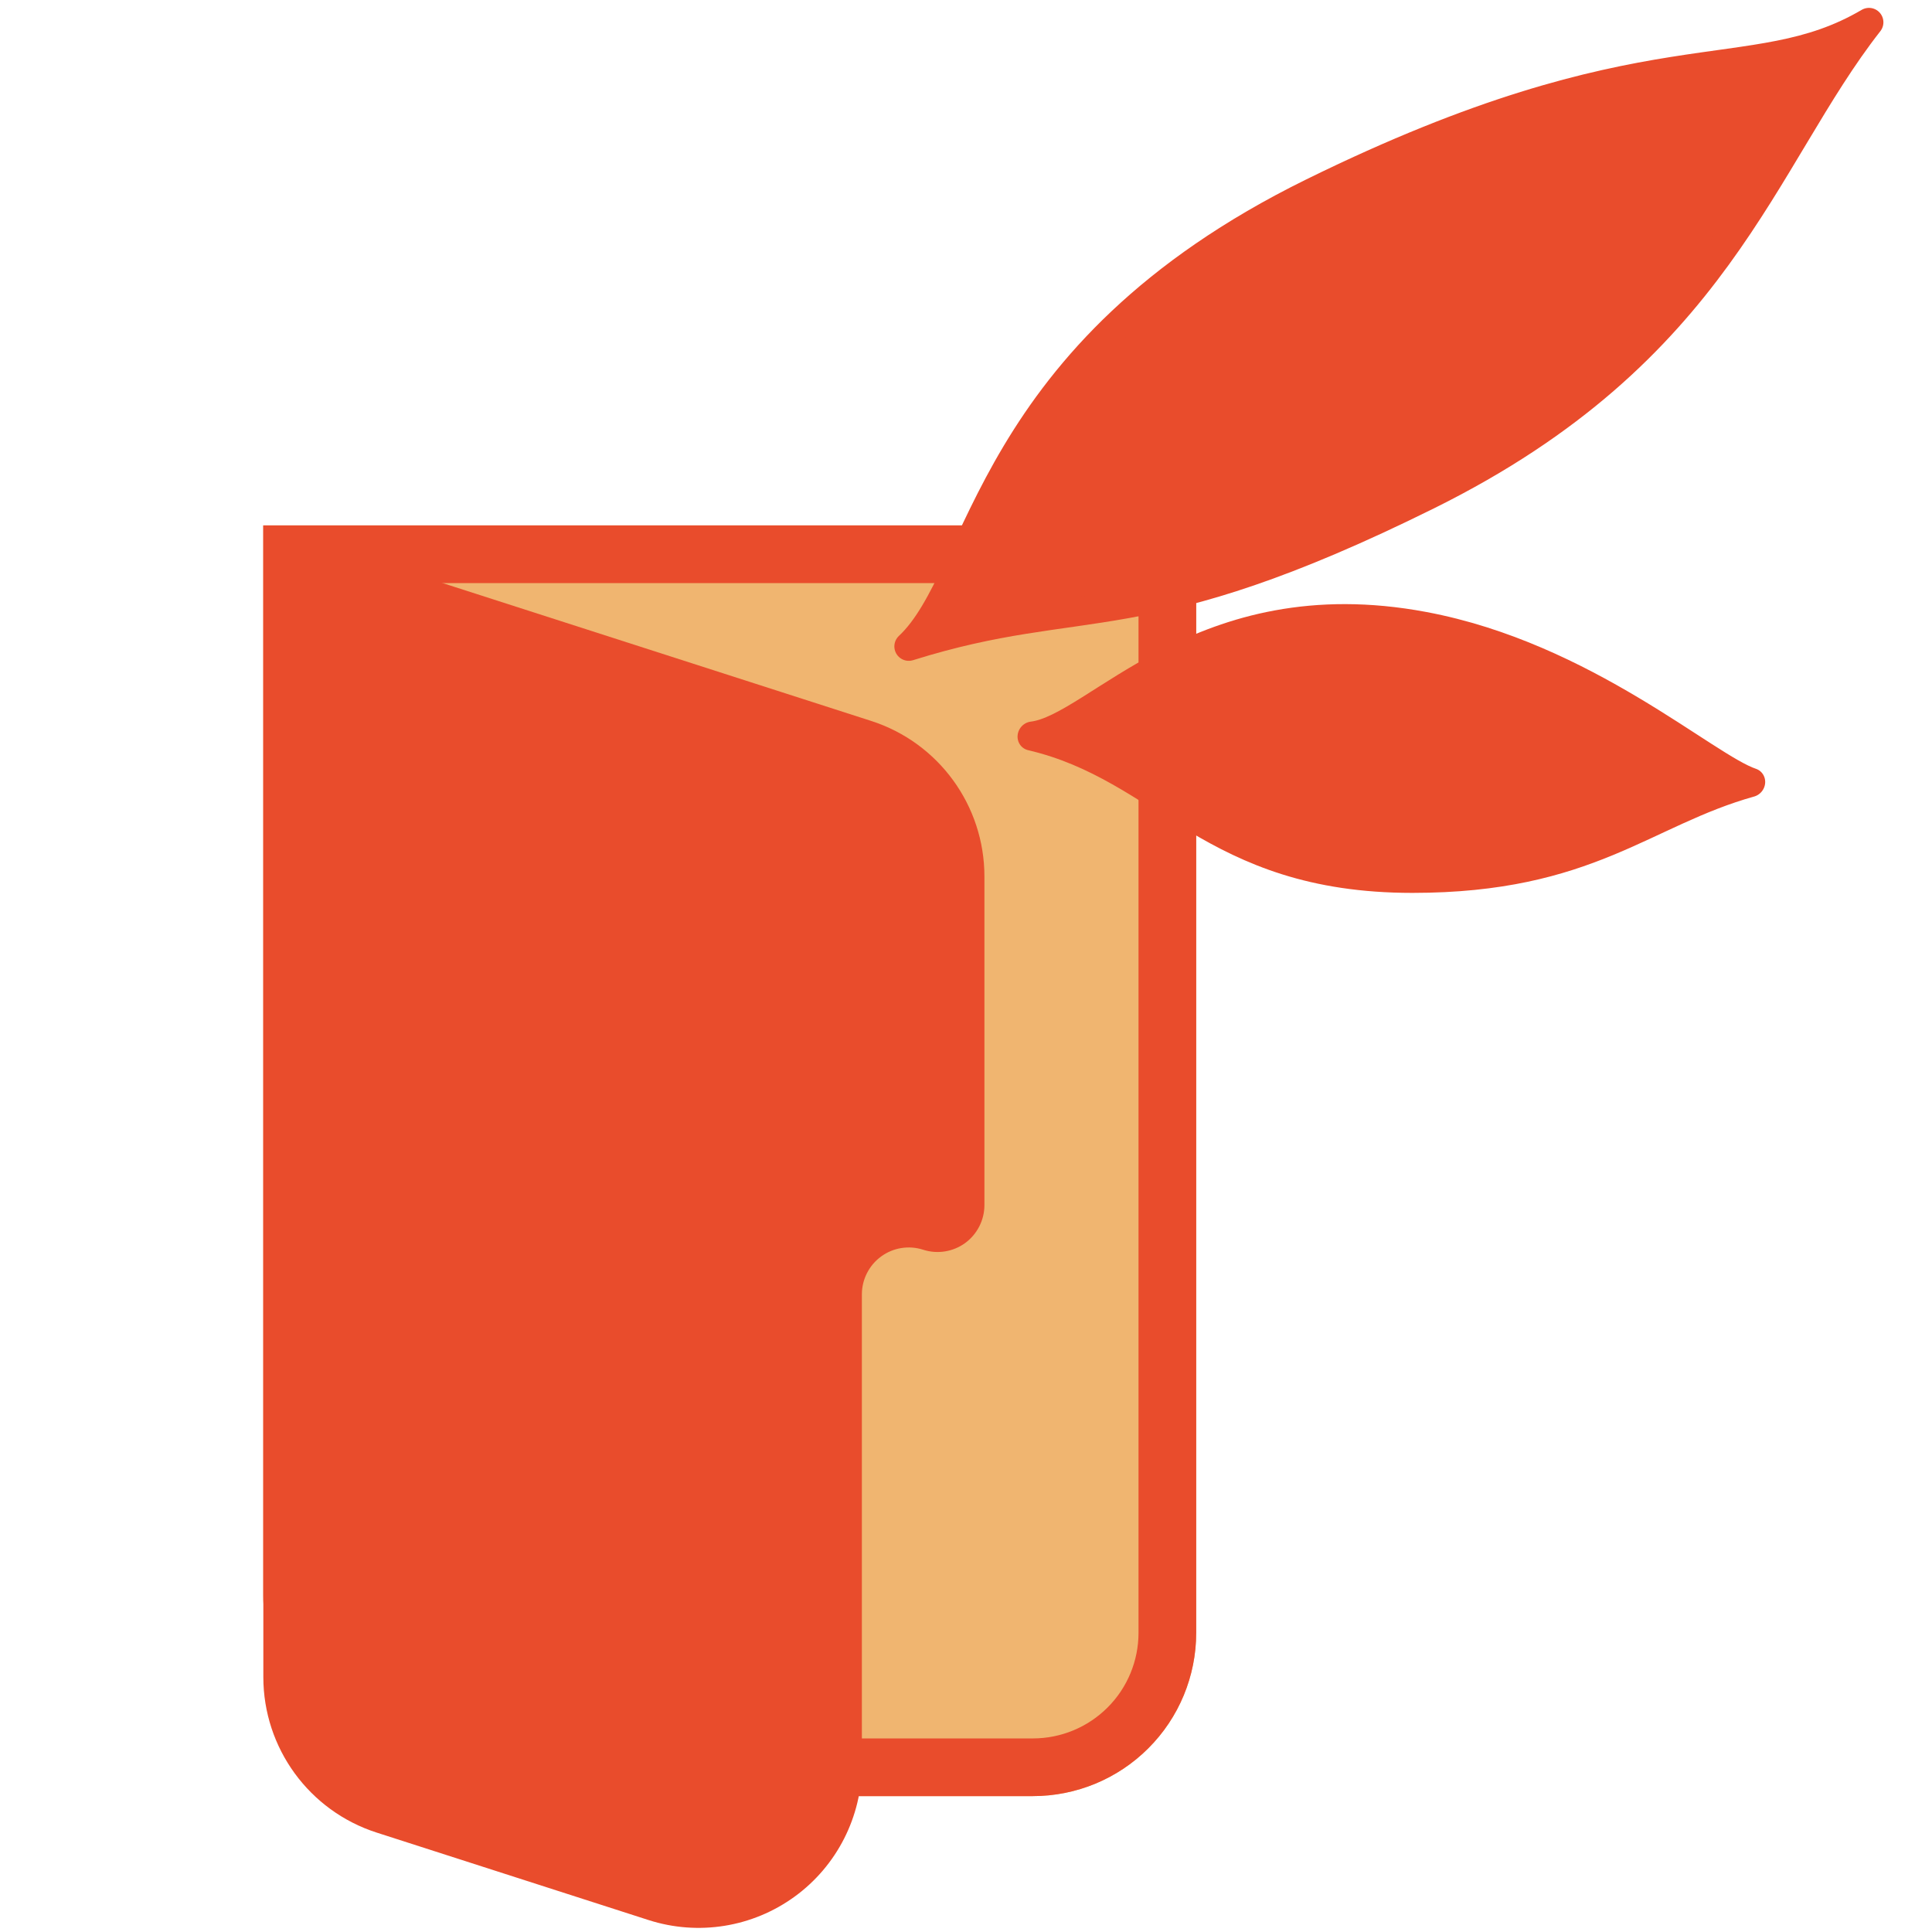
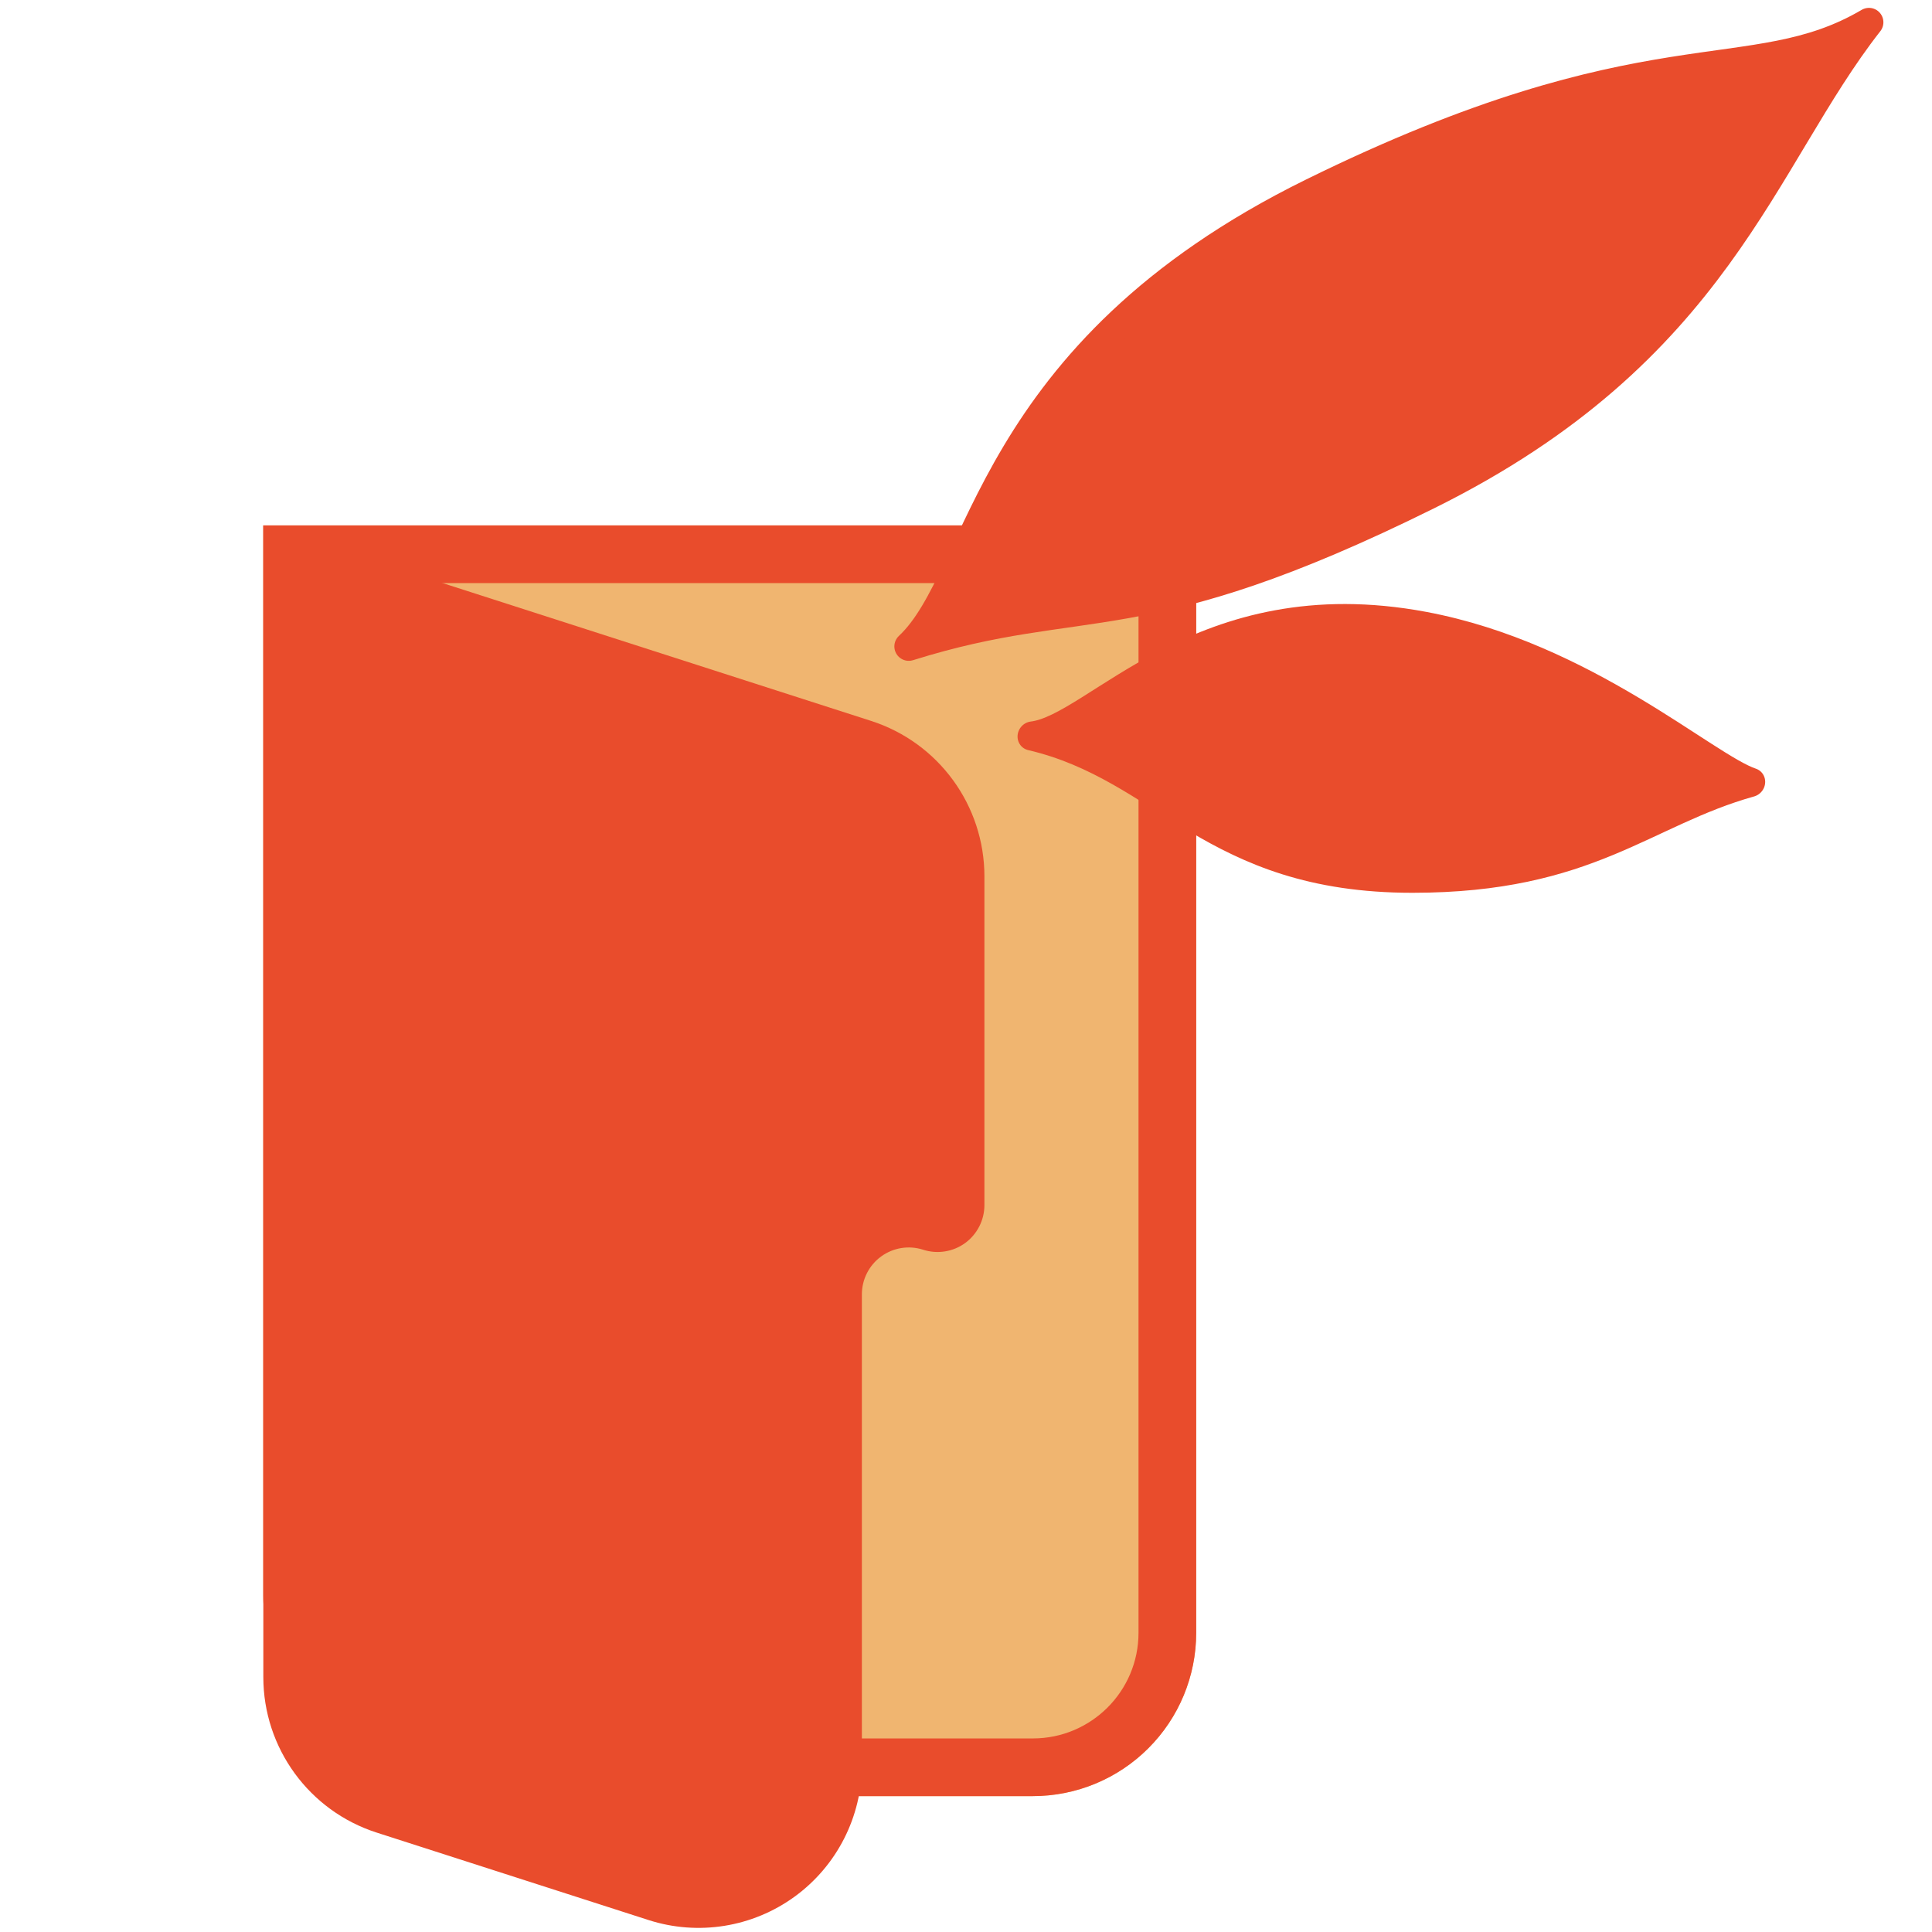
- <svg xmlns="http://www.w3.org/2000/svg" width="100%" height="100%" viewBox="0 0 201 201" version="1.1" xml:space="preserve" style="fill-rule:evenodd;clip-rule:evenodd;stroke-linecap:round;stroke-linejoin:round;stroke-miterlimit:1.5;">
-   <g transform="matrix(1,0,0,1,-7606,-2185)">
-     <g id="edocperso-color" transform="matrix(1.01549,0,0,1.01549,822.752,534.417)">
-       <rect x="6680" y="1626.05" width="196.949" height="196.949" style="fill:none;" />
-       <g transform="matrix(0.516611,0,0,0.516611,4694.04,854.721)">
-         <g transform="matrix(1,0,0,1,-343,0)">
-           <path d="M4424,1596C4424,1596 4424,1747.56 4424,1815.61C4424,1824.2 4420.59,1832.44 4414.51,1838.51C4408.44,1844.59 4400.2,1848 4391.61,1848C4360.21,1848 4312.52,1848 4278.82,1848C4268.26,1848 4258.13,1843.81 4250.66,1836.34C4243.19,1828.87 4239,1818.74 4239,1808.18C4239,1737.16 4239,1596 4239,1596L4424,1596Z" style="fill:rgb(240,181,112);" />
-           <path d="M4424,1596L4424,1815.61C4424,1824.2 4420.59,1832.44 4414.51,1838.51C4408.44,1844.59 4400.2,1848 4391.61,1848L4278.82,1848C4268.26,1848 4258.13,1843.81 4250.66,1836.34C4243.19,1828.87 4239,1818.74 4239,1808.18L4239,1596L4424,1596ZM4412.56,1607.44C4412.56,1607.44 4250.44,1607.44 4250.44,1607.44L4250.44,1808.18C4250.44,1815.71 4253.43,1822.93 4258.75,1828.25C4264.07,1833.57 4271.29,1836.56 4278.82,1836.56L4391.61,1836.56C4397.16,1836.56 4402.49,1834.36 4406.43,1830.42C4410.36,1826.5 4412.56,1821.16 4412.56,1815.61L4412.56,1607.44Z" style="fill:rgb(233,76,44);" />
-         </g>
-         <g transform="matrix(0.772973,0.248649,0,1,619.368,-1054.02)">
-           <path d="M4392.56,1803.55C4392.56,1813.9 4386.16,1825.23 4375.34,1834.01C4364.52,1842.8 4350.57,1848 4337.82,1848C4314.28,1848 4287.73,1848 4268.07,1848C4250.75,1848 4239,1838.46 4239,1824.39C4239,1761.74 4239,1596 4239,1596L4394.93,1596C4412.25,1596 4424,1605.54 4424,1619.61C4424,1639.93 4424,1668.48 4424,1684.79C4424,1687.76 4422.16,1691.01 4419.06,1693.54C4415.95,1696.06 4411.95,1697.55 4408.29,1697.55C4408.28,1697.55 4408.28,1697.55 4408.28,1697.55C4404.62,1697.55 4400.61,1699.04 4397.51,1701.56C4394.4,1704.09 4392.56,1707.34 4392.56,1710.31C4392.56,1730.7 4392.56,1771.6 4392.56,1803.55Z" style="fill:rgb(233,76,44);" />
-         </g>
-         <g transform="matrix(1,0,0,1,-343,0)">
-           <path d="M4367,1620C4382,1606 4382,1562 4447,1530C4513.82,1497.1 4534,1510 4557.42,1496.23C4536,1523.59 4527.63,1561.42 4470,1590C4412.37,1618.58 4402.24,1608.95 4367,1620Z" style="fill:rgb(233,76,44);stroke:rgb(233,76,44);stroke-width:5.72px;" />
-         </g>
-         <g transform="matrix(0.488647,0.375177,-0.392121,0.510716,2549.73,-827.987)">
-           <path d="M4367,1620C4382,1606 4380.17,1551.44 4445.36,1519.81C4492.49,1496.93 4545.14,1501.33 4559.69,1496.52C4538.27,1523.88 4537.28,1550.19 4492.22,1583.29C4440.73,1621.11 4407.38,1602.53 4367,1620Z" style="fill:rgb(233,76,44);stroke:rgb(233,76,44);stroke-width:9.08px;" />
-         </g>
-       </g>
-     </g>
+ <svg xmlns="http://www.w3.org/2000/svg" viewBox="0 0 201 201" fill-rule="evenodd" clip-rule="evenodd" stroke-linecap="round" stroke-linejoin="round" stroke-miterlimit="1.5">
+   <path fill="none" d="M.225.655h200v200h-200z" />
+   <path d="M124.45 54.66v115.21c0 4.507-1.79 8.83-4.979 12.014a16.974 16.974 0 01-12.014 4.979h-59.17a20.89 20.89 0 01-14.774-6.117 20.89 20.89 0 01-6.117-14.773V54.66h97.054z" fill="#f0b570" />
+   <path d="M124.45 54.66v115.21c0 4.507-1.79 8.83-4.979 12.014a16.974 16.974 0 01-12.014 4.979h-59.17a20.89 20.89 0 01-14.774-6.117 20.89 20.89 0 01-6.117-14.773V54.66h97.054zm-6.002 6.002h-85.05v105.31a14.89 14.89 0 004.36 10.53 14.89 14.89 0 0010.528 4.36h59.171a10.991 10.991 0 0010.991-10.991V60.662z" fill="#e94c2c" />
+   <path d="M89.667 183.577a16.992 16.992 0 01-22.198 16.178l-28.284-9.098a16.995 16.995 0 01-11.789-16.178V54.662l63.232 20.34a16.995 16.995 0 0111.788 16.178v34.195a4.899 4.899 0 01-2.003 3.946 4.884 4.884 0 01-4.367.699l-.005-.002a4.878 4.878 0 00-6.374 4.644v48.915z" fill="#e94c2c" />
+   <path d="M94.547 67.251c7.869-7.344 7.869-30.427 41.969-47.215C171.57 2.776 182.157 9.544 194.443 2.32c-11.237 14.353-15.628 34.2-45.861 49.193-30.234 14.993-35.548 9.941-54.035 15.738z" fill="#e94c2c" stroke="#e94c2c" stroke-width="3.001" />
+   <g>
+     <path d="M4367 1620c15-14 13.17-68.56 78.36-100.19 47.13-22.88 99.78-18.48 114.33-23.29-21.42 27.36-22.41 53.67-67.47 86.77-51.49 37.82-84.84 19.24-125.22 36.71z" fill="#e94c2c" stroke="#e94c2c" stroke-width="9.08" transform="matrix(.25635 .19682 -.20571 .26793 -678.875 -1216.995)" />
  </g>
</svg>
